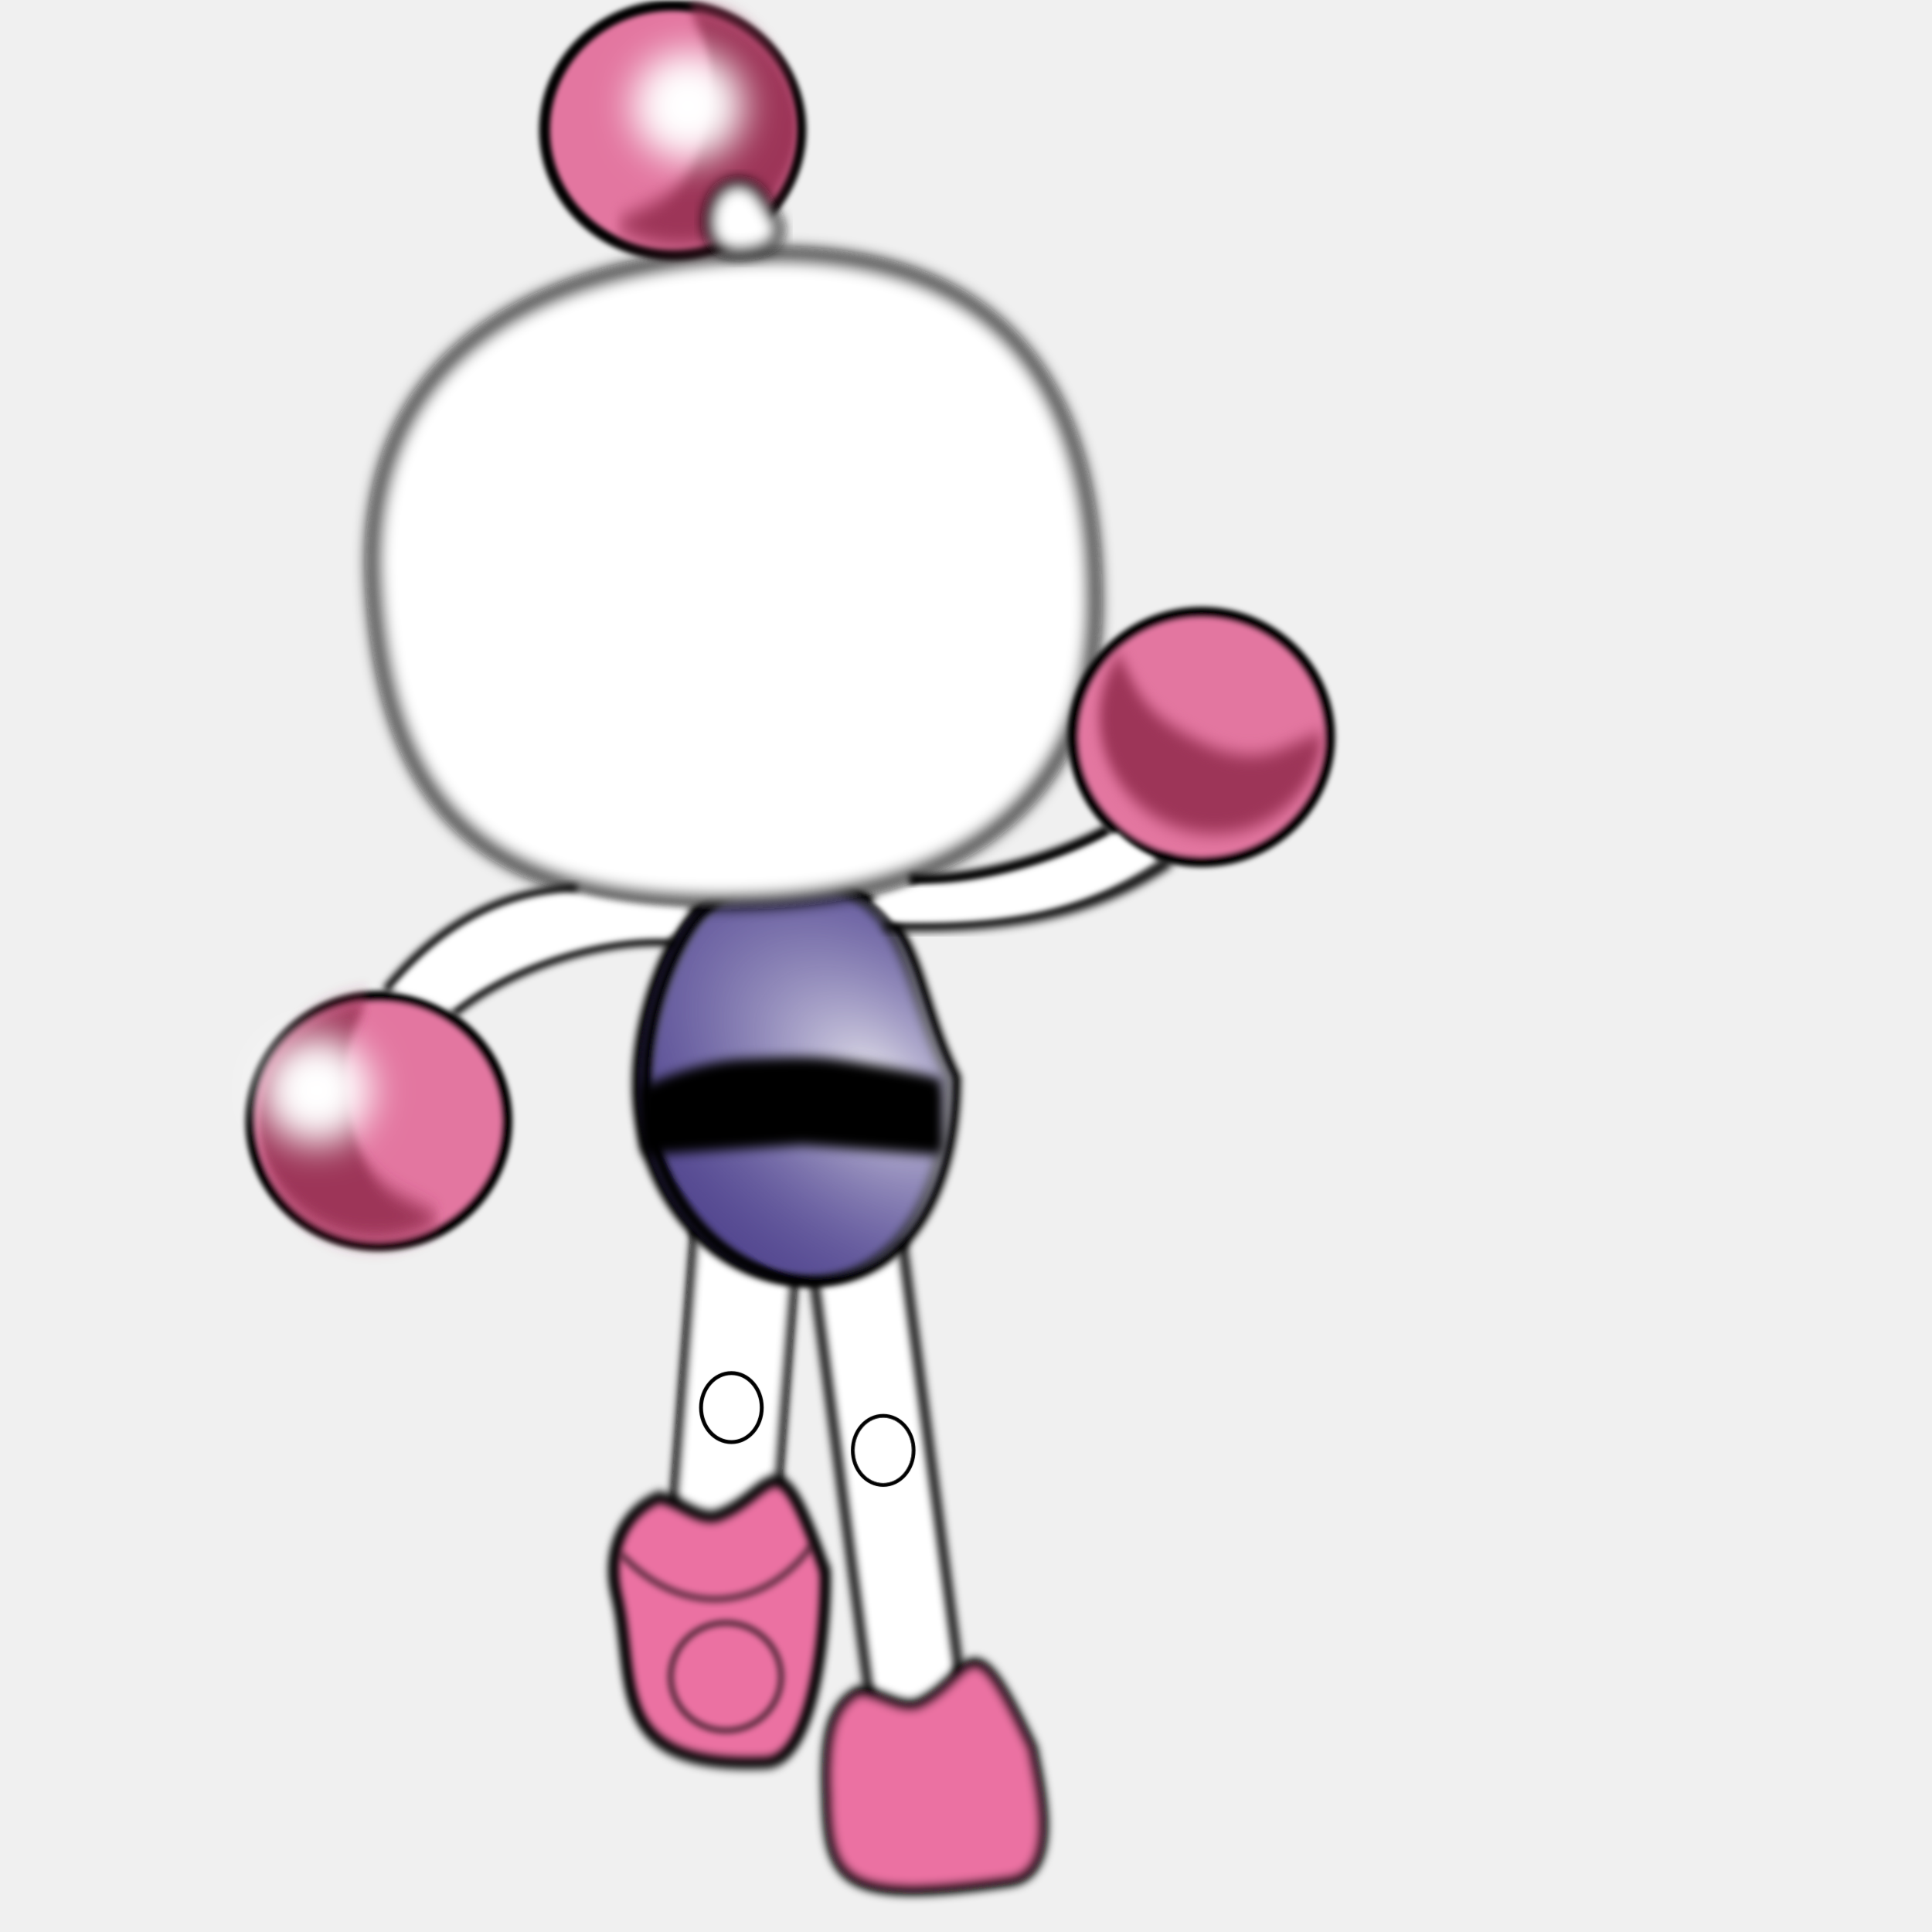
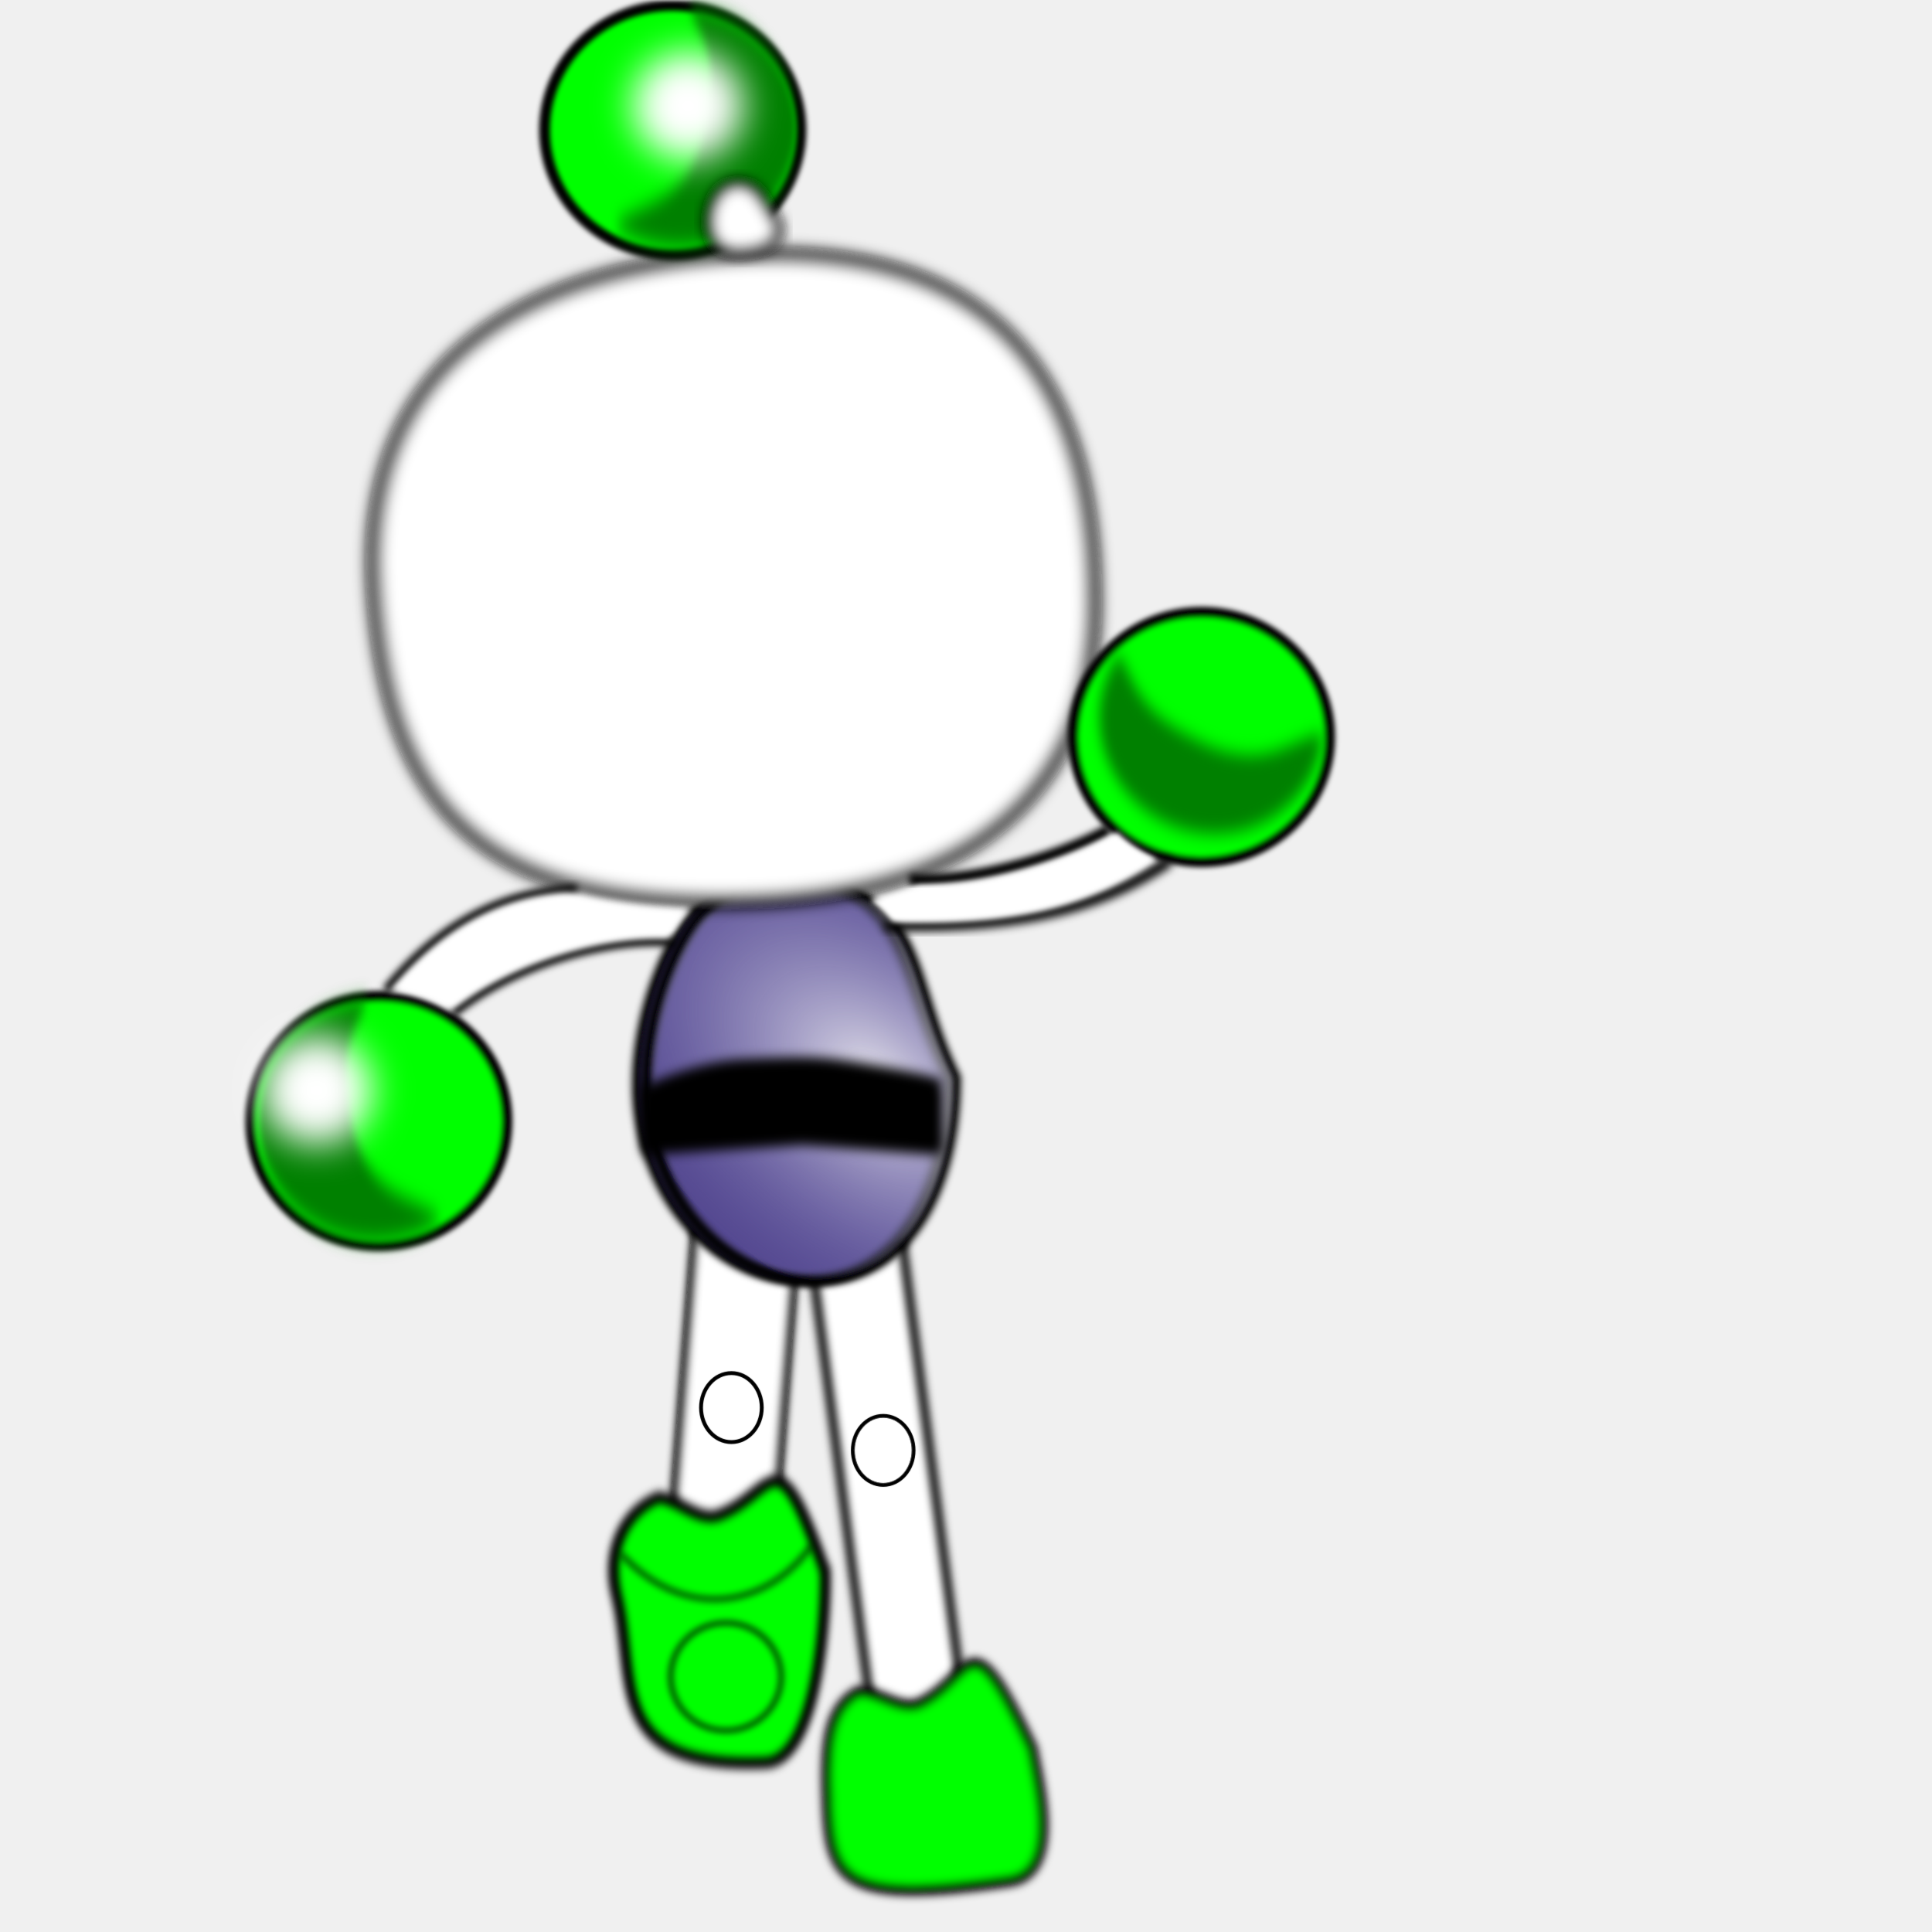
<svg xmlns="http://www.w3.org/2000/svg" xmlns:xlink="http://www.w3.org/1999/xlink" width="1000" height="1000" id="svg2" version="1.1">
  <defs id="defs4">
    <linearGradient id="linearGradient4253">
      <stop style="stop-color:#ffffff;stop-opacity:1" offset="0" id="stop4255" />
      <stop style="stop-color:#edcaa4;stop-opacity:0;" offset="1" id="stop4257" />
    </linearGradient>
    <linearGradient id="linearGradient4186">
      <stop style="stop-color:#f9f9f9;stop-opacity:0.845" offset="0" id="stop4188" />
      <stop style="stop-color:#807aba;stop-opacity:0;" offset="1" id="stop4190" />
    </linearGradient>
    <linearGradient id="linearGradient3873">
      <stop style="stop-color:#a94466;stop-opacity:1;" offset="0" id="stop3875" />
      <stop style="stop-color:#e4749f;stop-opacity:1" offset="1" id="stop3877" />
    </linearGradient>
    <filter id="filter3867" x="-0.4" width="1.799" y="-0.41" height="1.821">
      <feGaussianBlur stdDeviation="17.837" id="feGaussianBlur3869" />
    </filter>
    <radialGradient xlink:href="#linearGradient3873" id="radialGradient3879" cx="407.097" cy="617.589" fx="407.097" fy="617.589" r="306.125" gradientTransform="matrix(0.3063343,-0.541307,0.4530065,0.2563636,5.520523,727.2564)" gradientUnits="userSpaceOnUse" />
    <filter id="filter3977">
      <feGaussianBlur stdDeviation="7.678" id="feGaussianBlur3979" />
    </filter>
    <filter id="filter4011">
      <feGaussianBlur stdDeviation="1.818" id="feGaussianBlur4013" />
    </filter>
    <filter color-interpolation-filters="sRGB" id="filter4011-6">
      <feGaussianBlur stdDeviation="1.818" id="feGaussianBlur4013-1" />
    </filter>
    <filter id="filter4088">
      <feGaussianBlur stdDeviation="1.788" id="feGaussianBlur4090" />
    </filter>
    <radialGradient xlink:href="#linearGradient4186" id="radialGradient4192" cx="592.58" cy="573.171" fx="592.58" fy="573.171" r="67.287" gradientTransform="matrix(1.521377,1.4531,-0.815919,1.111254,166.9476,-909.7251)" gradientUnits="userSpaceOnUse" />
    <filter id="filter4204" x="-0.038" width="1.077" y="-0.196" height="1.393">
      <feGaussianBlur stdDeviation="2.067" id="feGaussianBlur4206" />
    </filter>
    <radialGradient xlink:href="#linearGradient4253" id="radialGradient4259" cx="610.492" cy="479.802" fx="610.492" fy="479.802" r="136.882" gradientTransform="matrix(1.003227,-0.8993651,0.7786773,0.868595,-639.4899,581.705)" gradientUnits="userSpaceOnUse" />
    <filter color-interpolation-filters="sRGB" id="filter3936-0">
      <feGaussianBlur stdDeviation="1.057" id="feGaussianBlur3938-9" />
    </filter>
    <filter color-interpolation-filters="sRGB" id="filter3977-0">
      <feGaussianBlur stdDeviation="7.678" id="feGaussianBlur3979-9" />
    </filter>
    <filter color-interpolation-filters="sRGB" id="filter3867-9" x="-0.4" width="1.799" y="-0.41" height="1.821">
      <feGaussianBlur stdDeviation="17.837" id="feGaussianBlur3869-8" />
    </filter>
    <filter id="filter4552" x="-0.213" width="1.426" y="-0.213" height="1.426">
      <feGaussianBlur stdDeviation="2.677" id="feGaussianBlur4554" />
    </filter>
    <filter color-interpolation-filters="sRGB" id="filter3977-6">
      <feGaussianBlur stdDeviation="7.678" id="feGaussianBlur3979-7" />
    </filter>
    <filter id="filter4711">
      <feGaussianBlur stdDeviation="1.505" id="feGaussianBlur4713" />
    </filter>
    <filter id="filter4715">
      <feGaussianBlur stdDeviation="1.057" id="feGaussianBlur4717" />
    </filter>
    <filter id="filter4727">
      <feGaussianBlur stdDeviation="1.599" id="feGaussianBlur4729" />
    </filter>
    <filter id="filter4731" x="-0.04" width="1.079" y="-0.123" height="1.246">
      <feGaussianBlur stdDeviation="1.62" id="feGaussianBlur4733" />
    </filter>
    <filter id="filter4739">
      <feGaussianBlur stdDeviation="1.379" id="feGaussianBlur4741" />
    </filter>
    <filter id="filter4766">
      <feGaussianBlur stdDeviation="1.505" id="feGaussianBlur4768" />
    </filter>
    <filter id="filter4770">
      <feGaussianBlur stdDeviation="3.003" id="feGaussianBlur4772" />
    </filter>
    <filter id="filter4774">
      <feGaussianBlur stdDeviation="1.057" id="feGaussianBlur4776" />
    </filter>
    <filter id="filter4782" x="-0.038" width="1.075" y="-0.149" height="1.297">
      <feGaussianBlur stdDeviation="1.376" id="feGaussianBlur4784" />
    </filter>
    <filter id="filter4814">
      <feGaussianBlur stdDeviation="1.219" id="feGaussianBlur4816" />
    </filter>
    <filter id="filter4818" x="-0.037" width="1.074" y="-0.162" height="1.324">
      <feGaussianBlur stdDeviation="1.794" id="feGaussianBlur4820" />
    </filter>
    <filter id="filter3665-9" x="-0.25" width="1.5" y="-0.25" height="1.5" color-interpolation-filters="sRGB">
      <feGaussianBlur id="feGaussianBlur3667-5" result="result8" stdDeviation="5" />
      <feComposite id="feComposite3669-6" in2="result8" in="result8" operator="xor" result="result6" />
      <feDisplacementMap id="feDisplacementMap3671-6" in2="result6" result="result4" scale="100" yChannelSelector="A" xChannelSelector="A" in="result8" />
      <feComposite k4="0" k3="0" k2="0" id="feComposite3673-5" in2="result4" k1="1" in="result4" operator="arithmetic" result="result2" />
      <feComposite id="feComposite3675-5" in2="result8" operator="in" in="result2" result="fbSourceGraphic" />
    </filter>
    <linearGradient id="linearGradient2862-1">
      <stop style="stop-color:#cccccc;stop-opacity:1;" offset="0" id="stop2864-8" />
      <stop style="stop-color:#000000;stop-opacity:1" offset="1" id="stop2866-8" />
    </linearGradient>
    <linearGradient id="linearGradient3714">
      <stop style="stop-color:#e6e6e6;stop-opacity:1;" offset="0" id="stop3716" />
      <stop style="stop-color:#000000;stop-opacity:1" offset="1" id="stop3718" />
    </linearGradient>
    <linearGradient id="linearGradient3727">
      <stop style="stop-color:#ffffff;stop-opacity:1;" offset="0" id="stop3729" />
      <stop style="stop-color:#ffffff;stop-opacity:0;" offset="1" id="stop3731" />
    </linearGradient>
    <linearGradient xlink:href="#linearGradient2862-1" id="linearGradient5474" gradientUnits="userSpaceOnUse" gradientTransform="matrix(0.2775035,0,0,0.2775035,647.3988,-276.5454)" x1="510.79" y1="-269.706" x2="712.008" y2="-303.294" />
    <linearGradient xlink:href="#linearGradient3727" id="linearGradient5476" gradientUnits="userSpaceOnUse" gradientTransform="matrix(0.1933357,0,0,0.1588646,425.8682,271.1507)" x1="614.286" y1="21.85" x2="614.286" y2="772.409" />
    <radialGradient xlink:href="#linearGradient3714" id="radialGradient5478" gradientUnits="userSpaceOnUse" gradientTransform="matrix(0.4259319,0.6678521,-0.8559556,0.4897255,520.0713,-85.16546)" cx="404.224" cy="336.488" fx="404.224" fy="336.488" r="351.429" />
-     <filter id="filter5488">
-       <feGaussianBlur stdDeviation="1.093" id="feGaussianBlur5490" />
-     </filter>
    <filter color-interpolation-filters="sRGB" id="filter4088-1">
      <feGaussianBlur stdDeviation="1.788" id="feGaussianBlur4090-9" />
    </filter>
    <filter id="filter4113">
      <feGaussianBlur stdDeviation="0.336" id="feGaussianBlur4115" />
    </filter>
    <filter color-interpolation-filters="sRGB" id="filter4113-0">
      <feGaussianBlur stdDeviation="0.336" id="feGaussianBlur4115-5" />
    </filter>
    <filter id="filter4171">
      <feGaussianBlur stdDeviation="1.698" id="feGaussianBlur4173" />
    </filter>
    <filter id="filter4189" x="-0.045" width="1.09" y="-0.161" height="1.321">
      <feGaussianBlur stdDeviation="1.855" id="feGaussianBlur4191" />
    </filter>
  </defs>
  <g id="layer1" transform="translate(0,-52.36218)">
-     <path transform="matrix(1.238483,0,0,1.238483,-277.2134,-107.8535)" d="m 435.714,597.857 c 0,28.798 -23.985,52.143 -53.571,52.143 -29.587,0 -53.571,-23.345 -53.571,-52.143 0,-28.798 23.985,-52.143 53.571,-52.143 29.587,0 53.571,23.345 53.571,52.143 z" id="path3830" style="fill:#e376a0;fill-opacity:1;stroke:#000000;stroke-width:4.551;stroke-miterlimit:4;stroke-opacity:1;stroke-dasharray:none;filter:url(#filter4715)" />
-     <path transform="matrix(0.245886,0.3715324,-0.4568429,0.3238126,-22.22104,46.21591)" style="fill:#9d3558;fill-opacity:1;stroke:none;filter:url(#filter3977)" d="m 1492.857,254.286 c 0,60.751 -61.721,110 -137.857,110 -76.136,0 -137.857,-49.249 -137.857,-110 0,-19.309 6.37,-38.278 18.469,-55 27.407,36.601 35.036,57.071 118.522,79.493 74.526,16.573 94.502,-12.596 138.723,-24.493 z" id="path3930-0" />
+     <path transform="matrix(1.238483,0,0,1.238483,-277.2134,-107.8535)" d="m 435.714,597.857 c 0,28.798 -23.985,52.143 -53.571,52.143 -29.587,0 -53.571,-23.345 -53.571,-52.143 0,-28.798 23.985,-52.143 53.571,-52.143 29.587,0 53.571,23.345 53.571,52.143 z" id="path3830" style="fill:#00ff00;fill-opacity:1;stroke:#000000;stroke-width:4.551;stroke-miterlimit:4;stroke-opacity:1;stroke-dasharray:none;filter:url(#filter4715)" />
+     <path transform="matrix(0.245886,0.3715324,-0.4568429,0.3238126,-22.22104,46.21591)" style="fill:#008000;fill-opacity:1;stroke:none;filter:url(#filter3977)" d="m 1492.857,254.286 c 0,60.751 -61.721,110 -137.857,110 -76.136,0 -137.857,-49.249 -137.857,-110 0,-19.309 6.37,-38.278 18.469,-55 27.407,36.601 35.036,57.071 118.522,79.493 74.526,16.573 94.502,-12.596 138.723,-24.493 z" id="path3930-0" />
    <path style="fill:#ffffff;fill-opacity:1;stroke:none;filter:url(#filter3867)" id="path3845" d="m 435.714,597.857 c 0,28.798 -23.985,52.143 -53.571,52.143 -29.587,0 -53.571,-23.345 -53.571,-52.143 0,-28.798 23.985,-52.143 53.571,-52.143 29.587,0 53.571,23.345 53.571,52.143 z" transform="matrix(0.5391657,0,0,0.5391657,-42.13191,294.3714)" />
    <rect style="fill:#ffffff;fill-opacity:1;stroke:#000000;stroke-width:4.247;stroke-linecap:butt;stroke-linejoin:miter;stroke-miterlimit:4;stroke-opacity:1;stroke-dasharray:none;stroke-dashoffset:0;filter:url(#filter4011)" id="rect4005" width="45.039" height="239.324" x="727.671" y="452.768" transform="matrix(1.163675,0.08795476,-0.05621692,0.7248389,-461.4379,297.4406)" />
    <rect style="fill:#ffffff;fill-opacity:1;stroke:#000000;stroke-width:4.247;stroke-linecap:butt;stroke-linejoin:miter;stroke-miterlimit:4;stroke-opacity:1;stroke-dasharray:none;stroke-dashoffset:0;filter:url(#filter4011-6)" id="rect4005-5" width="45.039" height="239.324" x="727.671" y="452.768" transform="matrix(1.050214,-0.1388542,0.1388542,1.050214,-407.4033,326.8707)" />
-     <path style="fill:#eb71a2;fill-opacity:1;stroke:#000000;stroke-width:5;stroke-miterlimit:4;stroke-opacity:1;filter:url(#filter4088)" d="m 1444.209,908.94 c 1.575,11.706 12.903,54.165 -11.999,56.932 -79.023,8.78 -81.954,-3.278 -81.954,-39.82 0,-21.191 1.675,-37.062 15.766,-43.783 9.244,0.255 19.373,9.447 27.908,5.686 25.058,-11.043 22.541,-39.49 50.279,20.985 z" id="path4082" transform="matrix(1.136316,-0.03157027,0.03328449,1.198016,-1137.066,-85.94115)" />
+     <path style="fill:#00ff00;fill-opacity:1;stroke:#000000;stroke-width:5;stroke-miterlimit:4;stroke-opacity:1;filter:url(#filter4088)" d="m 1444.209,908.94 c 1.575,11.706 12.903,54.165 -11.999,56.932 -79.023,8.78 -81.954,-3.278 -81.954,-39.82 0,-21.191 1.675,-37.062 15.766,-43.783 9.244,0.255 19.373,9.447 27.908,5.686 25.058,-11.043 22.541,-39.49 50.279,20.985 z" id="path4082" transform="matrix(1.136316,-0.03157027,0.03328449,1.198016,-1137.066,-85.94115)" />
    <path transform="matrix(1.31091,0,0,1.149371,-339.7765,-66.09183)" style="fill:#554991;fill-opacity:1;stroke:#000000;stroke-width:4.789;stroke-miterlimit:4;stroke-opacity:1;filter:url(#filter4766)" d="m 632.596,588.34 c 0,49.931 -18.752,91.442 -55.294,91.442 -36.542,0 -66.903,-40.484 -66.165,-90.409 0.485,-32.848 13.25,-66.205 23.942,-76.809 6.488,-6.434 25.856,-19.703 42.223,-14.633 44.196,13.69 36.328,46.782 55.294,90.409 z" id="path4157" />
    <path id="path4184" d="m 632.596,588.34 c 0,49.931 -18.752,91.442 -55.294,91.442 -36.542,0 -66.903,-40.484 -66.165,-90.409 0.485,-32.848 13.25,-66.205 23.942,-76.809 6.488,-6.434 25.856,-19.703 42.223,-14.633 44.196,13.69 36.328,46.782 55.294,90.409 z" style="fill:url(#radialGradient4192);fill-opacity:1;stroke:#000000;stroke-width:4.789;stroke-miterlimit:4;stroke-opacity:1;filter:url(#filter4711)" transform="matrix(1.310906,0,0,1.149371,-335.0383,-66.09163)" />
    <path transform="matrix(1.205499,0,0,1.439836,-262.6495,-327.3577)" style="fill:#000000;fill-opacity:1;stroke:none;filter:url(#filter4204)" d="m 496.079,653.606 c 0,0 20.57,-8.277 40.598,-9.091 31.678,-1.288 34.741,-0.964 60.126,2.703 40.135,5.798 22.832,6.388 22.832,6.388 1.59,0 2.87,1.28 2.87,2.87 l 0,19.511 c 0,1.59 -1.28,2.87 -2.87,2.87 l -57.345,-3.536 -66.211,3.536 c -1.59,0 -2.87,-1.28 -2.87,-2.87 l 0,-19.511 c 0,-1.59 1.28,-2.87 2.87,-2.87 z" id="rect4194" />
    <path style="fill:#ffffff;fill-opacity:1;stroke:#000000;stroke-width:6.584;stroke-linecap:butt;stroke-linejoin:miter;stroke-miterlimit:4;stroke-opacity:1;stroke-dasharray:none;stroke-dashoffset:0;filter:url(#filter4770)" d="m 452.257,454.388 c 0,85.464 -56.837,127.9 -147.993,131.267 -109.401,4.041 -162.432,-30.79 -168.196,-139.348 -5.504,-103.677 78.018,-142.026 169.206,-144.399 116.472,-3.03 146.982,71.057 146.982,152.48 z" id="path4225" transform="matrix(1.175642,0,0,1.175642,34.08188,-170.2102)" />
-     <path transform="matrix(-1.238483,0,0,1.238483,821.4768,-620.7347)" d="m 435.714,597.857 c 0,28.798 -23.985,52.143 -53.571,52.143 -29.587,0 -53.571,-23.345 -53.571,-52.143 0,-28.798 23.985,-52.143 53.571,-52.143 29.587,0 53.571,23.345 53.571,52.143 z" id="path3830-9" style="fill:#e376a0;fill-opacity:1;stroke:#000000;stroke-width:4.551;stroke-miterlimit:4;stroke-opacity:1;stroke-dasharray:none;filter:url(#filter3936-0)" />
-     <path transform="matrix(-0.245886,0.3715324,0.4568429,0.3238126,568.6817,-468.2379)" style="fill:#9d3558;fill-opacity:1;stroke:none;filter:url(#filter3977-0)" d="m 1492.857,254.286 c 0,60.751 -61.721,110 -137.857,110 -76.136,0 -137.857,-49.249 -137.857,-110 0,-19.309 6.37,-38.278 18.469,-55 27.407,36.601 35.036,57.071 118.522,79.493 74.526,16.573 94.502,-12.596 138.723,-24.493 z" id="path3930-0-3" />
+     <path transform="matrix(-1.238483,0,0,1.238483,821.4768,-620.7347)" d="m 435.714,597.857 c 0,28.798 -23.985,52.143 -53.571,52.143 -29.587,0 -53.571,-23.345 -53.571,-52.143 0,-28.798 23.985,-52.143 53.571,-52.143 29.587,0 53.571,23.345 53.571,52.143 z" id="path3830-9" style="fill:#00ff00;fill-opacity:1;stroke:#000000;stroke-width:4.551;stroke-miterlimit:4;stroke-opacity:1;stroke-dasharray:none;filter:url(#filter3936-0)" />
+     <path transform="matrix(-0.245886,0.3715324,0.4568429,0.3238126,568.6817,-468.2379)" style="fill:#008000;fill-opacity:1;stroke:none;filter:url(#filter3977-0)" d="m 1492.857,254.286 c 0,60.751 -61.721,110 -137.857,110 -76.136,0 -137.857,-49.249 -137.857,-110 0,-19.309 6.37,-38.278 18.469,-55 27.407,36.601 35.036,57.071 118.522,79.493 74.526,16.573 94.502,-12.596 138.723,-24.493 z" id="path3930-0-3" />
    <path style="fill:#ffffff;fill-opacity:1;stroke:none;filter:url(#filter3867-9)" id="path3845-7" d="m 435.714,597.857 c 0,28.798 -23.985,52.143 -53.571,52.143 -29.587,0 -53.571,-23.345 -53.571,-52.143 0,-28.798 23.985,-52.143 53.571,-52.143 29.587,0 53.571,23.345 53.571,52.143 z" transform="matrix(-0.5391657,0,0,0.5391657,562.1807,-215.1893)" />
    <path style="fill:#ffffff;fill-opacity:1;stroke:#000000;stroke-width:5;stroke-miterlimit:4;stroke-opacity:1;stroke-dasharray:none;filter:url(#filter4552)" d="m 422.408,313.485 c 0,8.647 -4.511,13.637 -12.88,13.637 -8.368,0 -22.775,-4.044 -15.152,-15.657 3.836,-5.844 6.242,-13.459 14.142,-14.395 8.31,-0.984 13.89,7.768 13.89,16.415 z" id="path4513" transform="matrix(-1.175642,0,0,1.175642,863.7452,-201.6388)" />
-     <path transform="matrix(1.238483,0,0,1.238483,148.6256,-306.612)" d="m 435.714,597.857 c 0,28.798 -23.985,52.143 -53.571,52.143 -29.587,0 -53.571,-23.345 -53.571,-52.143 0,-28.798 23.985,-52.143 53.571,-52.143 29.587,0 53.571,23.345 53.571,52.143 z" id="path3830-2" style="fill:#e376a0;fill-opacity:1;stroke:#000000;stroke-width:4.551;stroke-miterlimit:4;stroke-opacity:1;stroke-dasharray:none;filter:url(#filter4774)" />
-     <path transform="matrix(0.4177153,0.04747797,-0.04285842,0.5266456,71.81138,227.3121)" style="fill:#9d3558;fill-opacity:1;stroke:none;filter:url(#filter3977-6)" d="m 1492.857,254.286 c 0,60.751 -61.721,110 -137.857,110 -76.136,0 -137.857,-49.249 -137.857,-110 0,-19.309 6.37,-38.278 18.469,-55 27.407,36.601 35.036,57.071 118.522,79.493 74.526,16.573 94.502,-12.596 138.723,-24.493 z" id="path3930-0-7" />
+     <path transform="matrix(1.238483,0,0,1.238483,148.6256,-306.612)" d="m 435.714,597.857 c 0,28.798 -23.985,52.143 -53.571,52.143 -29.587,0 -53.571,-23.345 -53.571,-52.143 0,-28.798 23.985,-52.143 53.571,-52.143 29.587,0 53.571,23.345 53.571,52.143 z" id="path3830-2" style="fill:#00ff00;fill-opacity:1;stroke:#000000;stroke-width:4.551;stroke-miterlimit:4;stroke-opacity:1;stroke-dasharray:none;filter:url(#filter4774)" />
+     <path transform="matrix(0.4177153,0.04747797,-0.04285842,0.5266456,71.81138,227.3121)" style="fill:#008000;fill-opacity:1;stroke:none;filter:url(#filter3977-6)" d="m 1492.857,254.286 c 0,60.751 -61.721,110 -137.857,110 -76.136,0 -137.857,-49.249 -137.857,-110 0,-19.309 6.37,-38.278 18.469,-55 27.407,36.601 35.036,57.071 118.522,79.493 74.526,16.573 94.502,-12.596 138.723,-24.493 z" id="path3930-0-7" />
    <path style="fill:none;stroke:#000000;stroke-width:5;stroke-linecap:butt;stroke-linejoin:miter;stroke-miterlimit:4;stroke-opacity:1;stroke-dasharray:none;filter:url(#filter4727)" d="m 141.429,625.638 c 31.612,-39.037 65.558,-43.942 83.55,-44.357" id="path4616" transform="matrix(1.175642,0,0,1.175642,34.08188,-170.2102)" />
    <path style="fill:none;stroke:#000000;stroke-width:5;stroke-linecap:butt;stroke-linejoin:miter;stroke-miterlimit:4;stroke-opacity:1;stroke-dasharray:none;filter:url(#filter4731)" d="m 170.108,634.95 c 25.837,-21.126 68.342,-34.094 97.982,-31.271" id="path4644" transform="matrix(1.175642,0,0,1.175642,34.08188,-170.2102)" />
    <path style="fill:#ffffff;fill-opacity:1;stroke:none;filter:url(#filter4739)" d="m 165.838,632.242 c -6.03,-3.299 -16.72,-6.504 -21.696,-6.504 l -1.841,0 3.209,-3.628 c 20.095,-22.722 42.079,-35.408 67.665,-39.044 7.211,-1.025 9.273,-0.958 15.638,0.508 10.534,2.426 23.866,4.351 34.811,5.028 2.639,0.163 6.226,0.422 7.971,0.576 l 3.172,0.279 -1.482,1.688 c -0.815,0.928 -2.924,3.864 -4.688,6.523 l -3.206,4.836 -4.798,0.003 c -27.776,0.015 -62.259,11.102 -84.909,27.3 -2.505,1.791 -4.937,3.514 -5.406,3.829 -0.687,0.461 -1.548,0.191 -4.441,-1.392 l 0,0 z" id="path4674" transform="matrix(1.175642,0,0,1.175642,34.08188,-170.2102)" />
    <path style="fill:none;stroke:#000000;stroke-width:5;stroke-linecap:butt;stroke-linejoin:miter;stroke-miterlimit:4;stroke-opacity:1;stroke-dasharray:none;filter:url(#filter4782)" d="m 371.429,576.648 c 32.297,1.187 70.352,-12.141 87.857,-22.143" id="path4743" transform="matrix(1.175642,0,0,1.175642,34.08188,-170.2102)" />
    <path style="fill:none;stroke:#000000;stroke-width:4.666;stroke-linecap:butt;stroke-linejoin:miter;stroke-miterlimit:4;stroke-opacity:1;stroke-dasharray:none;filter:url(#filter4818)" d="m 600.298,577.029 c 48.255,1.044 83.729,-4.043 116.895,-26.48" id="path4745" transform="matrix(1.259761,0,0,1.259761,-298.1409,-195.6744)" />
    <path style="fill:#ffffff;fill-opacity:1;stroke:none;filter:url(#filter4814)" d="m 600.869,568.795 c -1.667,-1.69 -3.851,-3.682 -4.853,-4.427 -1.002,-0.745 -1.788,-1.389 -1.746,-1.432 0.042,-0.042 1.942,-0.535 4.222,-1.096 4.426,-1.089 8.138,-2.152 13.615,-3.901 l 3.409,-1.089 6.313,-0.15 c 6.143,-0.146 10.67,-0.496 16.472,-1.273 19.849,-2.66 43.671,-9.999 60.888,-18.758 l 3.619,-1.841 1.684,1.483 c 3.654,3.217 8.081,6.125 12.877,8.459 l 2.352,1.145 -1.09,0.688 c -0.599,0.378 -1.829,1.161 -2.731,1.739 -4.809,3.081 -12.026,6.926 -17.678,9.418 -22.877,10.088 -47.917,14.301 -84.092,14.151 l -10.231,-0.043 -3.03,-3.072 z" id="path4751" transform="matrix(1.175642,0,0,1.253163,-248.0723,-187.103)" />
-     <path style="fill:#eb71a2;fill-opacity:1;stroke:#000000;stroke-width:5;stroke-miterlimit:4;stroke-opacity:1;filter:url(#filter4088-1)" d="m 1444.209,908.94 c 1.575,11.706 4.105,81.569 -20.797,84.348 -72.963,8.142 -61.107,-31.831 -73.157,-67.236 -6.864,-20.167 1.675,-37.062 15.766,-43.783 9.244,0.255 19.373,9.447 27.908,5.686 25.058,-11.043 22.541,-39.49 50.279,20.985 z" id="path4082-4" transform="matrix(1.133627,0.08426445,-0.08883987,1.195181,-1129.279,-342.2509)" />
+     <path style="fill:#00ff00;fill-opacity:1;stroke:#000000;stroke-width:5;stroke-miterlimit:4;stroke-opacity:1;filter:url(#filter4088-1)" d="m 1444.209,908.94 c 1.575,11.706 4.105,81.569 -20.797,84.348 -72.963,8.142 -61.107,-31.831 -73.157,-67.236 -6.864,-20.167 1.675,-37.062 15.766,-43.783 9.244,0.255 19.373,9.447 27.908,5.686 25.058,-11.043 22.541,-39.49 50.279,20.985 z" id="path4082-4" transform="matrix(1.133627,0.08426445,-0.08883987,1.195181,-1129.279,-342.2509)" />
    <path style="fill:#ffffff;fill-opacity:1;stroke:#000000;stroke-width:2;stroke-miterlimit:4;stroke-opacity:1;stroke-dasharray:none;filter:url(#filter4113)" id="path3335" d="m 471.429,759.286 c 0,9.862 -7.036,17.857 -15.714,17.857 -8.679,0 -15.714,-7.995 -15.714,-17.857 0,-9.862 7.036,-17.857 15.714,-17.857 8.679,0 15.714,7.995 15.714,17.857 z" transform="translate(1.428571,43.79075)" />
    <path style="fill:#ffffff;fill-opacity:1;stroke:#000000;stroke-width:2;stroke-miterlimit:4;stroke-opacity:1;stroke-dasharray:none;filter:url(#filter4113-0)" id="path3335-9" d="m 471.429,759.286 c 0,9.862 -7.036,17.857 -15.714,17.857 -8.679,0 -15.714,-7.995 -15.714,-17.857 0,-9.862 7.036,-17.857 15.714,-17.857 8.679,0 15.714,7.995 15.714,17.857 z" transform="translate(-77.14287,21.64791)" />
    <path style="fill:none;stroke:#000000;stroke-width:2;stroke-linecap:butt;stroke-linejoin:miter;stroke-miterlimit:4;stroke-opacity:1;stroke-dasharray:none;stroke-dashoffset:0;filter:url(#filter4171)" id="path4145" d="m 404.286,850.714 c 0,15.385 -12.792,27.857 -28.571,27.857 -15.78,0 -28.571,-12.472 -28.571,-27.857 0,-15.385 12.792,-27.857 28.571,-27.857 15.78,0 28.571,12.472 28.571,27.857 z" transform="translate(0,69.50504)" />
    <path style="fill:none;stroke:#000000;stroke-width:2;stroke-linecap:butt;stroke-linejoin:miter;stroke-miterlimit:4;stroke-opacity:1;stroke-dasharray:none;filter:url(#filter4189)" d="M 321.429,856.648 C 355.43,892.994 398.003,883.524 420,852.362" id="path4175" />
  </g>
</svg>
